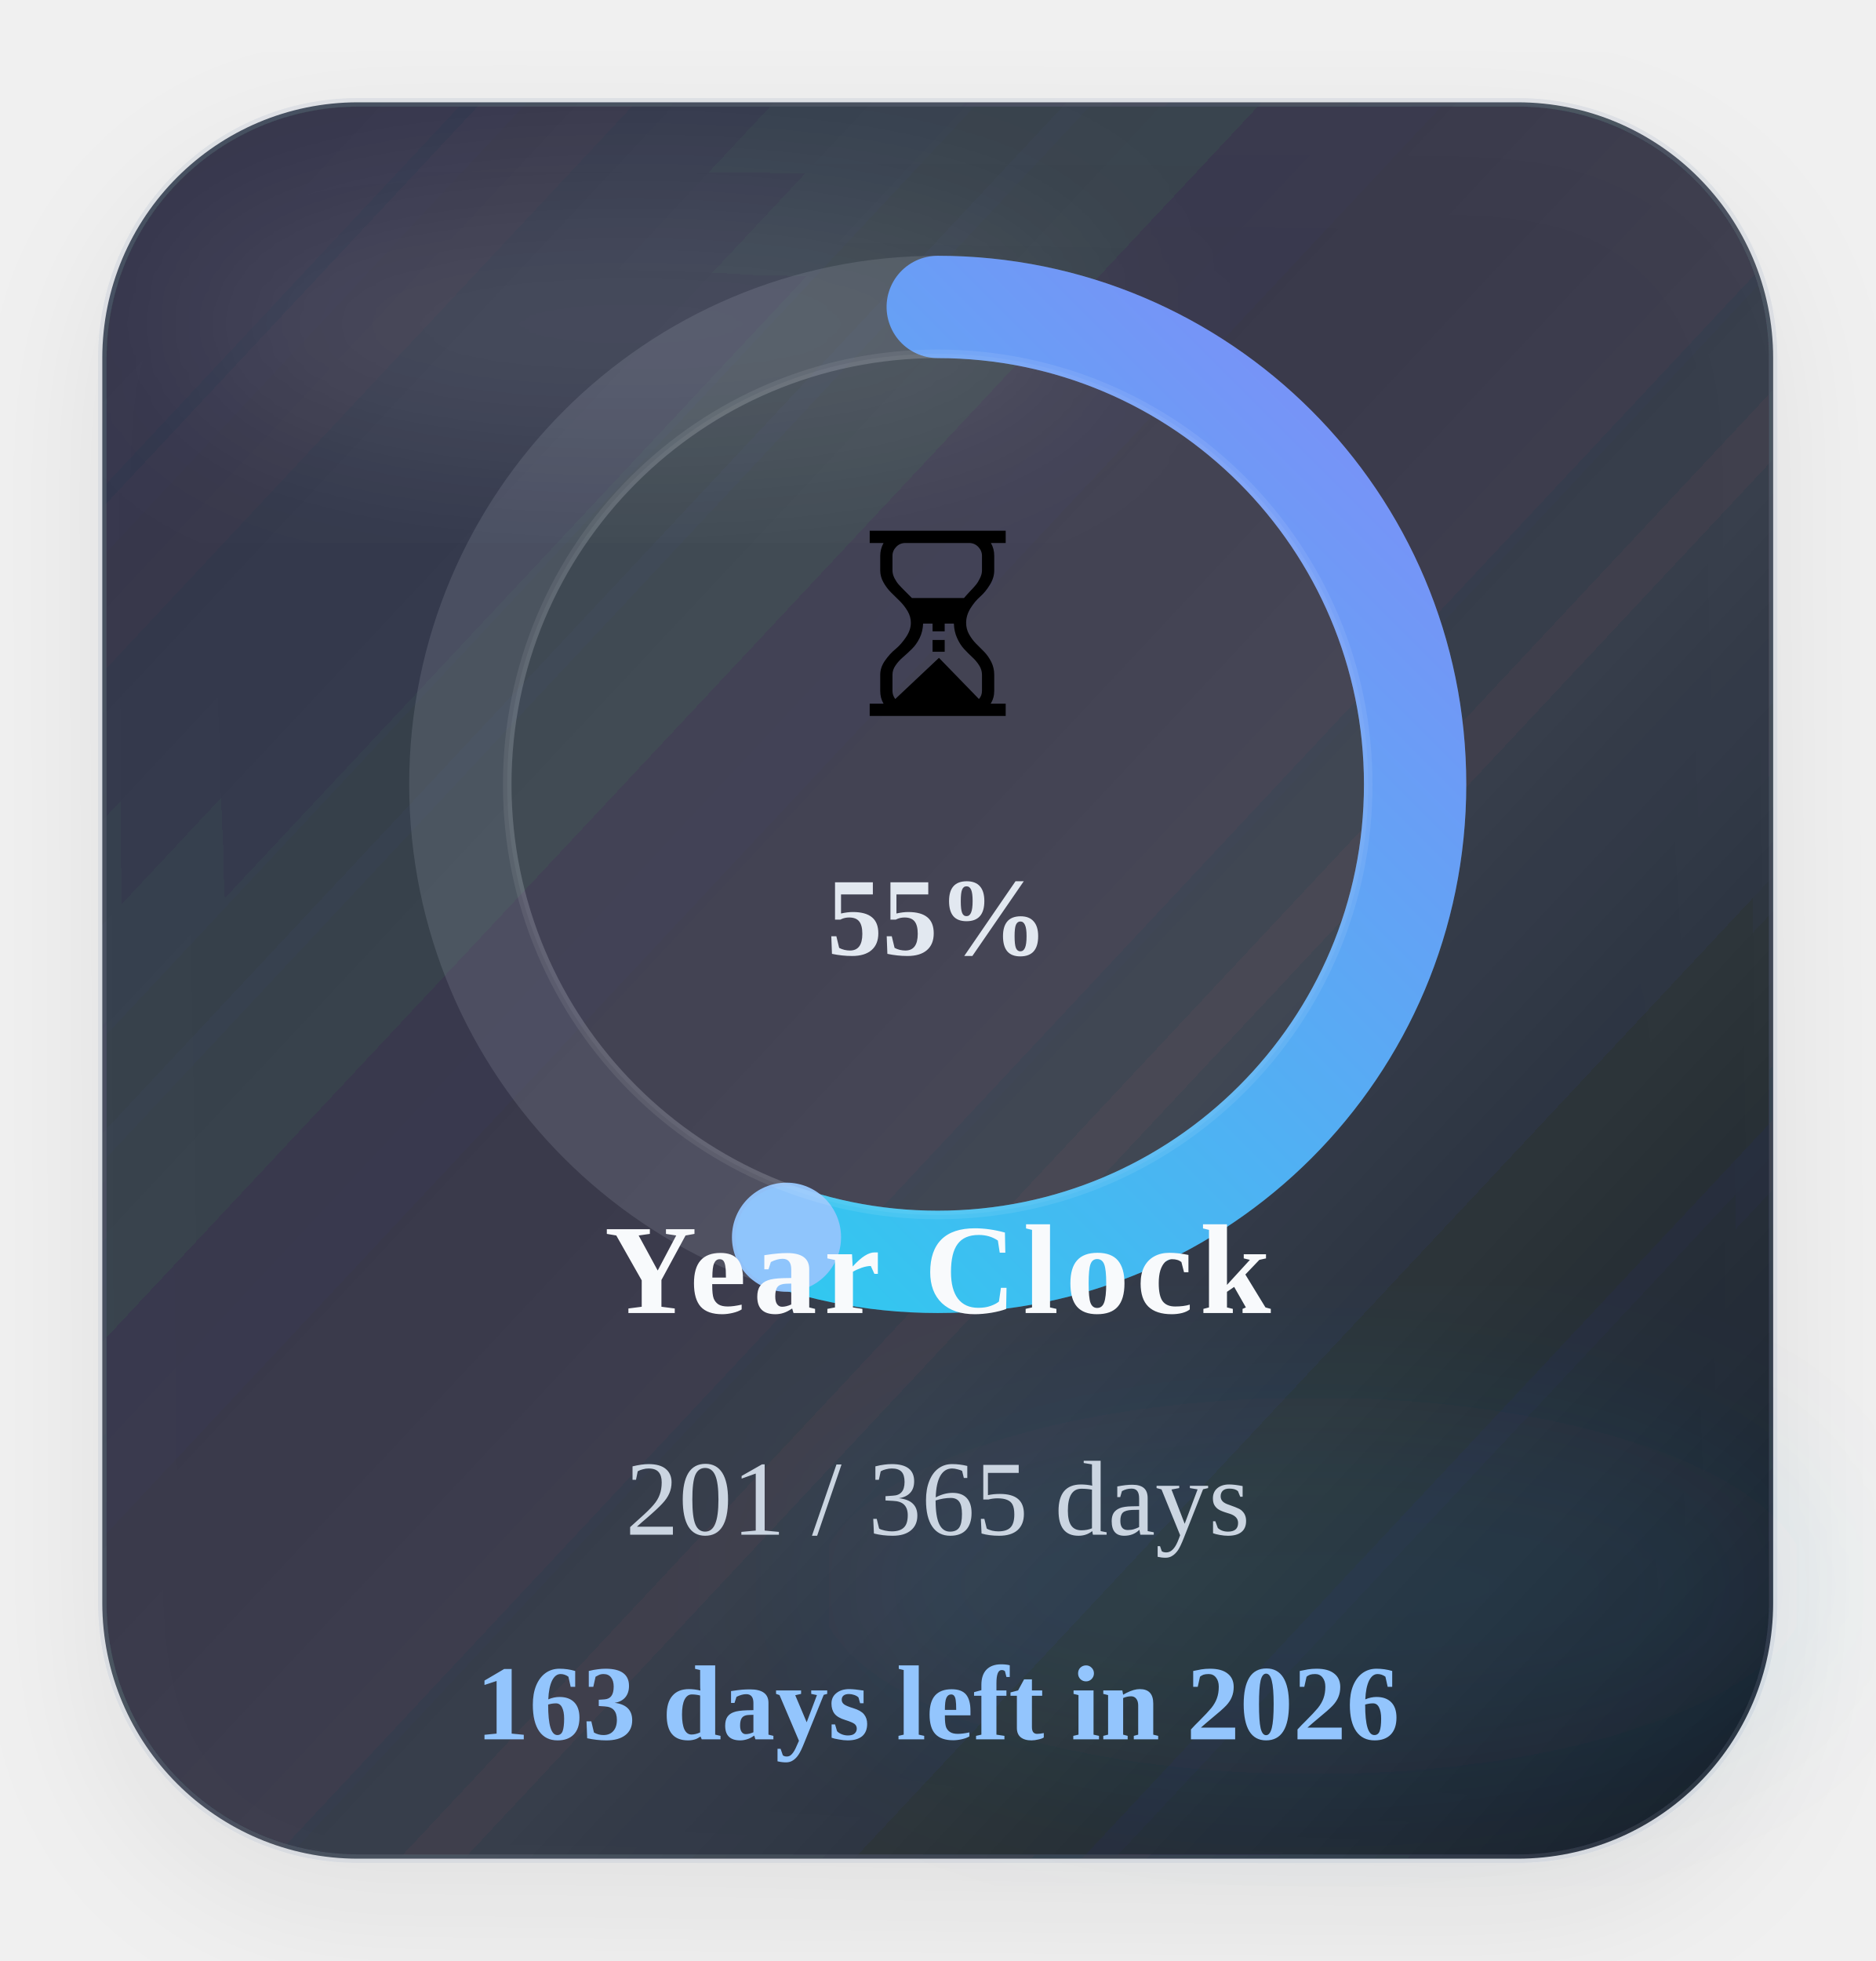
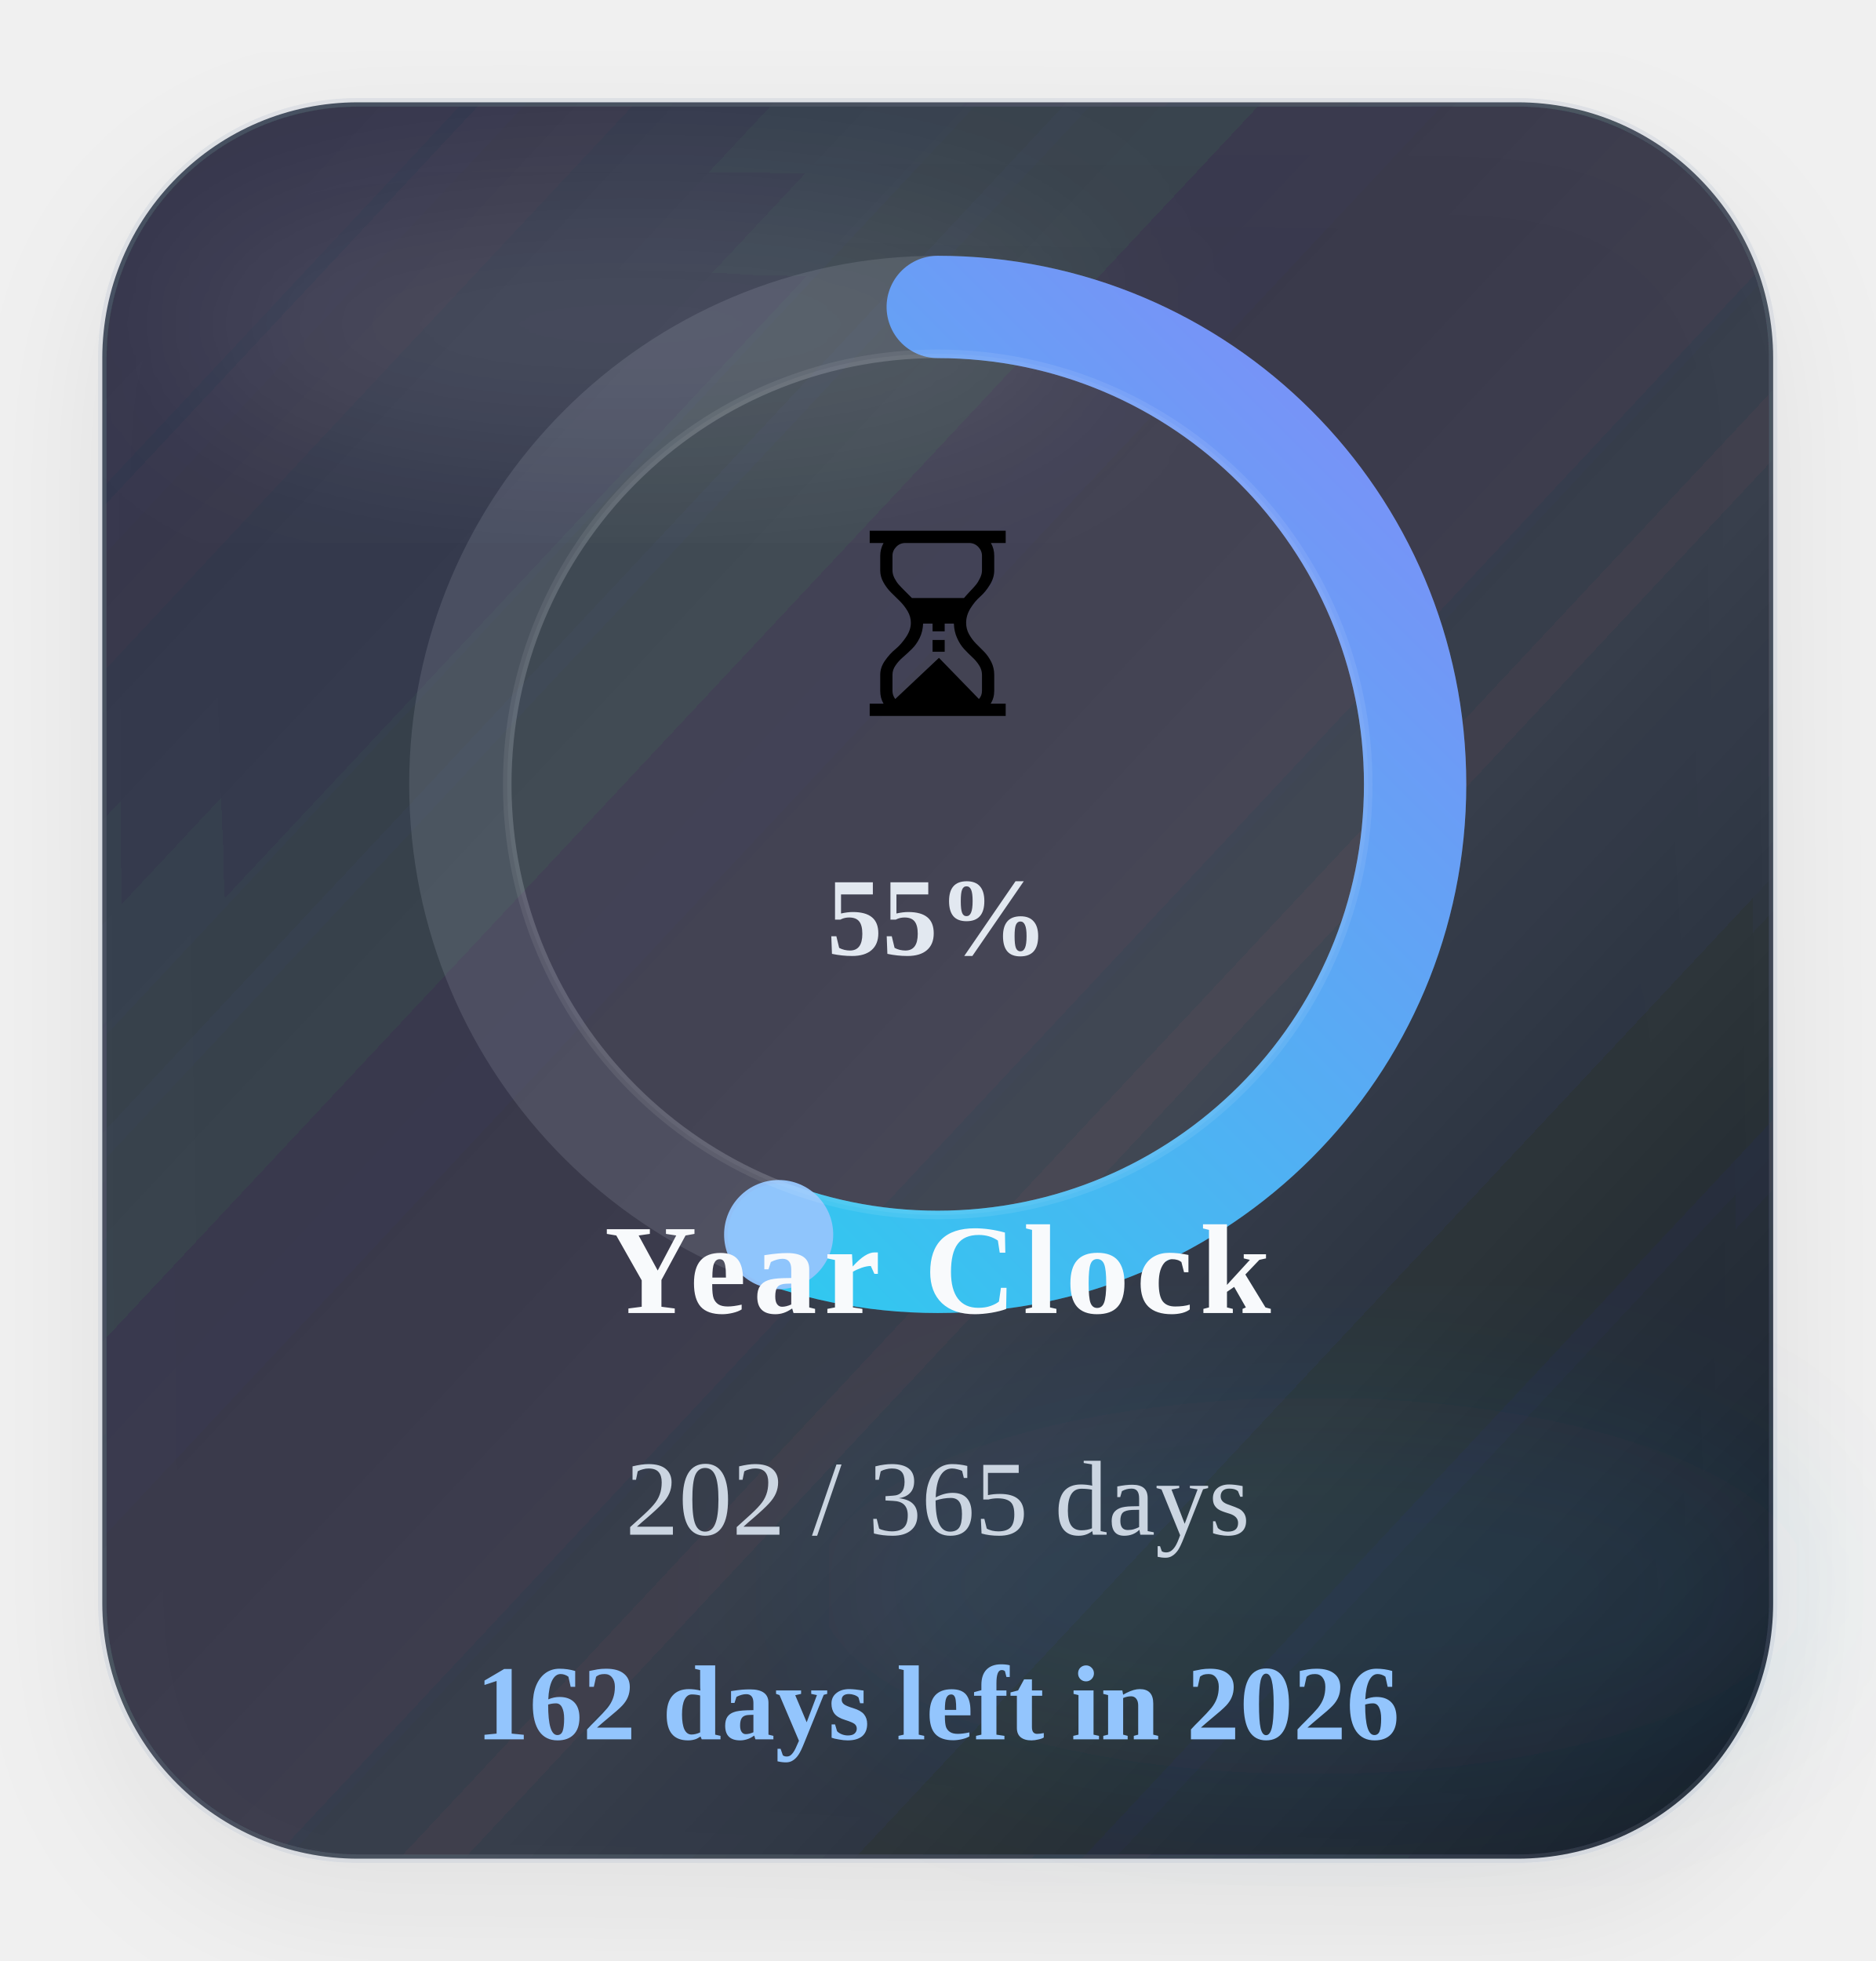
<svg xmlns="http://www.w3.org/2000/svg" width="220" height="230" viewBox="0 0 220 230" role="img" aria-label="Time progress for 2026">
  <defs>
    <linearGradient id="timeGradient" x1="0%" y1="0%" x2="100%" y2="100%">
      <stop offset="0%" stop-color="#22d3ee" />
      <stop offset="100%" stop-color="#818cf8" />
    </linearGradient>
    <linearGradient id="timeCard" x1="0%" y1="0%" x2="100%" y2="100%">
      <stop offset="0%" stop-color="#1c2537" stop-opacity="0.88" />
      <stop offset="60%" stop-color="#111827" stop-opacity="0.8" />
      <stop offset="100%" stop-color="#0b1220" stop-opacity="0.96" />
    </linearGradient>
    <filter id="timeShadow" x="-25%" y="-25%" width="150%" height="150%">
      <feDropShadow dx="0" dy="6" stdDeviation="8" flood-color="#020617" flood-opacity="0.08" />
    </filter>
    <filter id="timeBlur" x="-30%" y="-30%" width="160%" height="160%">
      <feGaussianBlur stdDeviation="10" />
    </filter>
  </defs>
  <rect x="12" y="12" width="196" height="206" rx="30" fill="url(#timeCard)" stroke="#94a3b8" stroke-opacity="0.18" filter="url(#timeShadow)" />
  <ellipse cx="74" cy="38" rx="54" ry="16" fill="#ffffff" fill-opacity="0.09" filter="url(#timeBlur)" />
  <ellipse cx="154" cy="186" rx="58" ry="22" fill="#38bdf8" fill-opacity="0.08" filter="url(#timeBlur)" />
  <circle class="ring-track" cx="110" cy="92" r="56" fill="none" stroke="#cbd5e1" stroke-opacity="0.14" stroke-width="12" />
-   <circle class="progress-ring" cx="110" cy="92" r="56" fill="none" stroke="url(#timeGradient)" stroke-width="12" stroke-linecap="round" stroke-dasharray="351.86" stroke-dashoffset="157.87" data-target-offset="157.87" data-ring-length="351.86" transform="rotate(-90 110 92)" />
-   <circle class="progress-endcap" cx="92.26" cy="145.11" r="6.4" fill="#93c5fd" fill-opacity="0.96" data-center-x="110" data-center-y="92" data-radius="56" data-target-angle="108.4733" />
+   <circle class="progress-ring" cx="110" cy="92" r="56" fill="none" stroke="url(#timeGradient)" stroke-width="12" stroke-linecap="round" stroke-dasharray="351.86" stroke-dashoffset="156.91" data-target-offset="156.91" data-ring-length="351.86" transform="rotate(-90 110 92)" />
+   <circle class="progress-endcap" cx="91.34" cy="144.80" r="6.4" fill="#93c5fd" fill-opacity="0.96" data-center-x="110" data-center-y="92" data-radius="56" data-target-angle="109.4597" />
  <circle class="ring-core" cx="110" cy="92" r="50.5" fill="#ffffff" fill-opacity="0.05" stroke="#ffffff" stroke-opacity="0.08" />
  <text class="progress-emoji" x="110" y="84" text-anchor="middle" font-size="30">⏳</text>
  <text class="progress-percent" x="110" y="112" text-anchor="middle" font-size="13" font-weight="700" fill="#e2e8f0">55%</text>
  <text class="progress-label" x="110" y="154" text-anchor="middle" font-size="15" font-weight="700" letter-spacing="0.8" fill="#f8fafc">Year Clock</text>
-   <text class="progress-value" x="110" y="180" text-anchor="middle" font-size="12.5" fill="#cbd5e1">201 / 365 days</text>
-   <text class="progress-status" data-status-state="remaining" x="110" y="204" text-anchor="middle" font-size="12.5" font-weight="700" fill="#93c5fd">163 days left in 2026</text>
+   <text class="progress-value" x="110" y="180" text-anchor="middle" font-size="12.5" fill="#cbd5e1">202 / 365 days</text>
+   <text class="progress-status" data-status-state="remaining" x="110" y="204" text-anchor="middle" font-size="12.5" font-weight="700" fill="#93c5fd">162 days left in 2026</text>
</svg>
